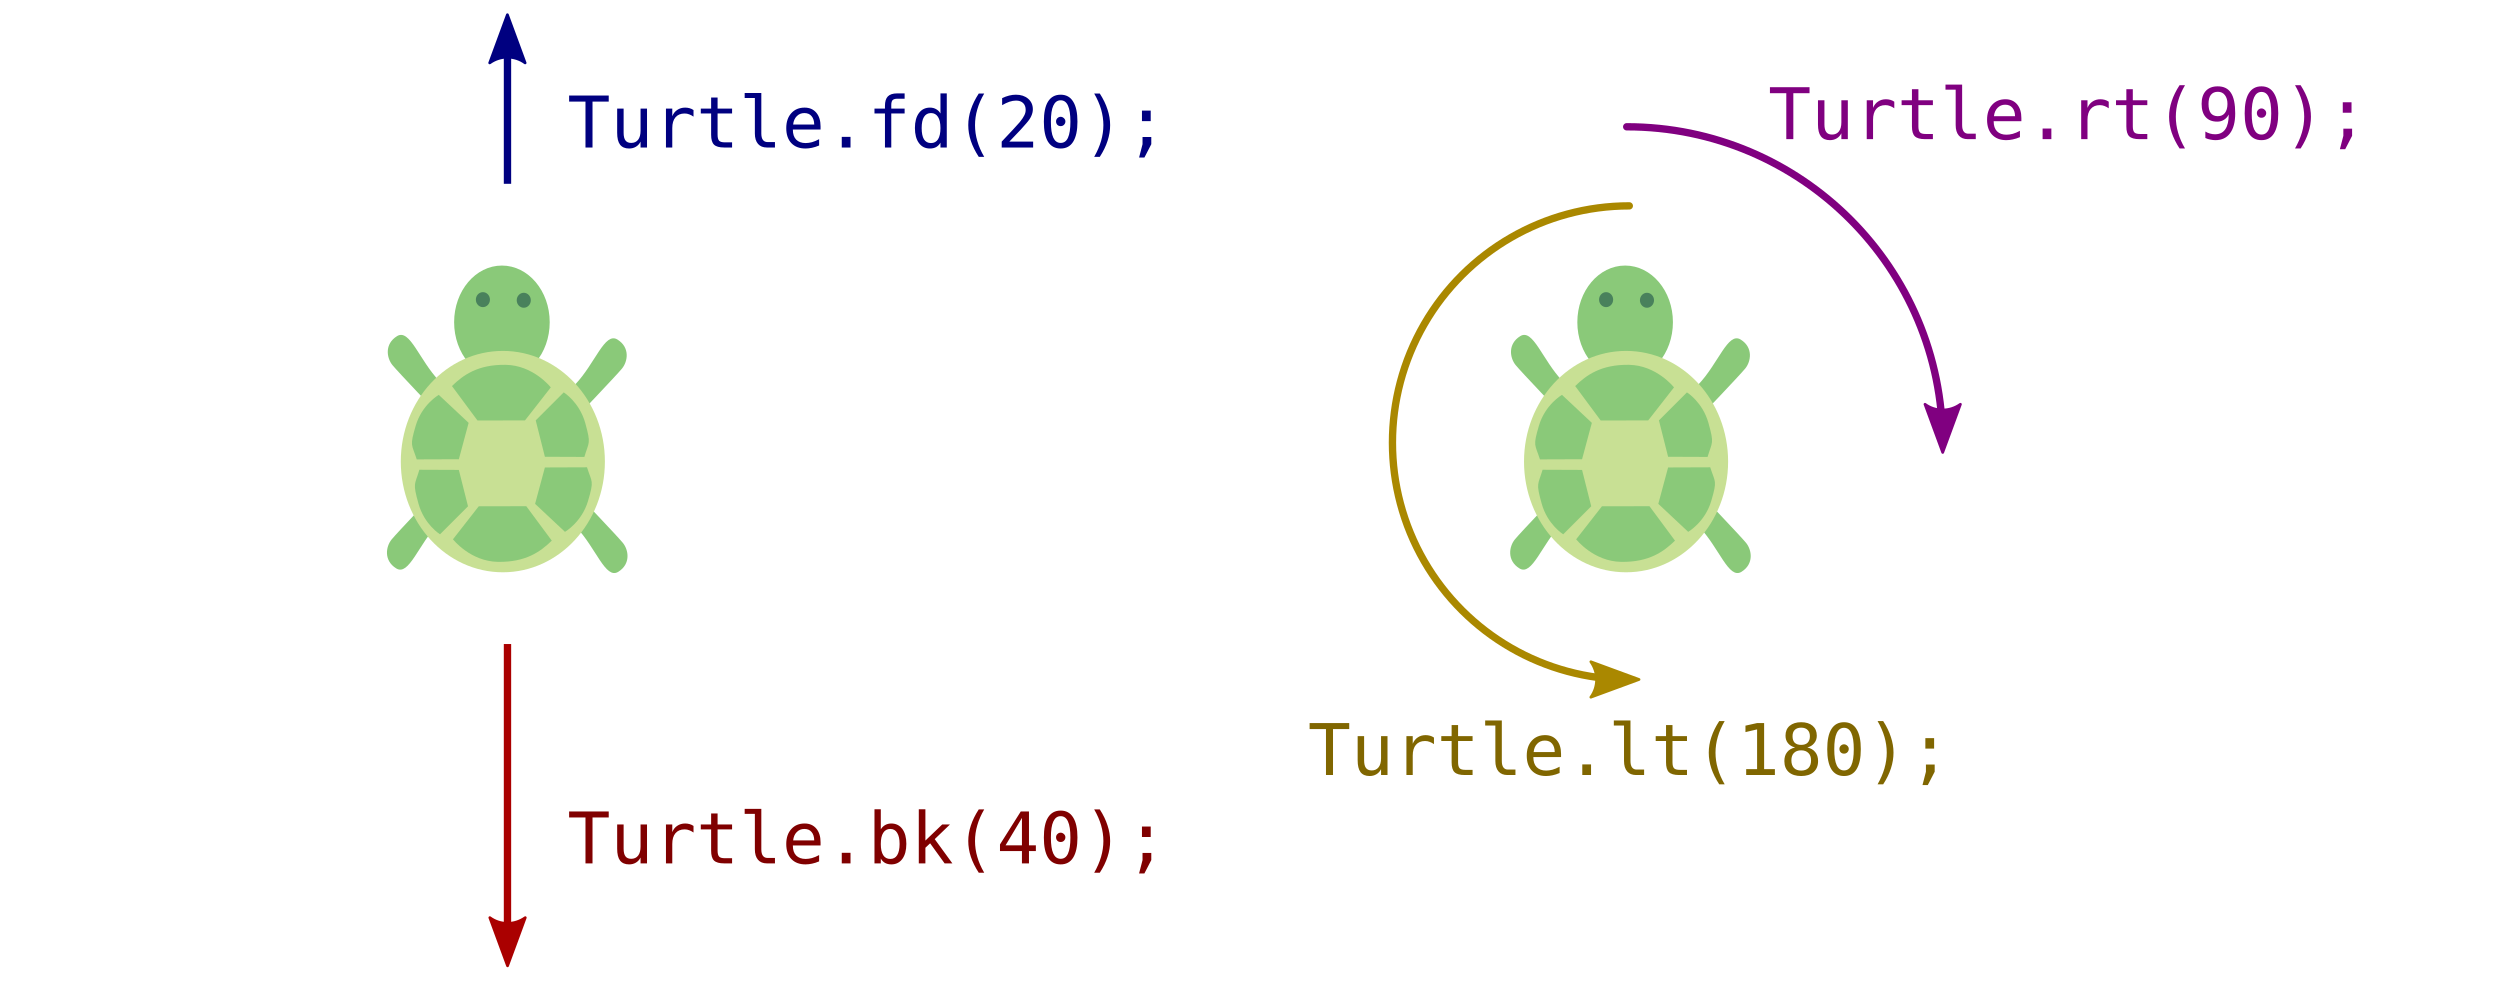
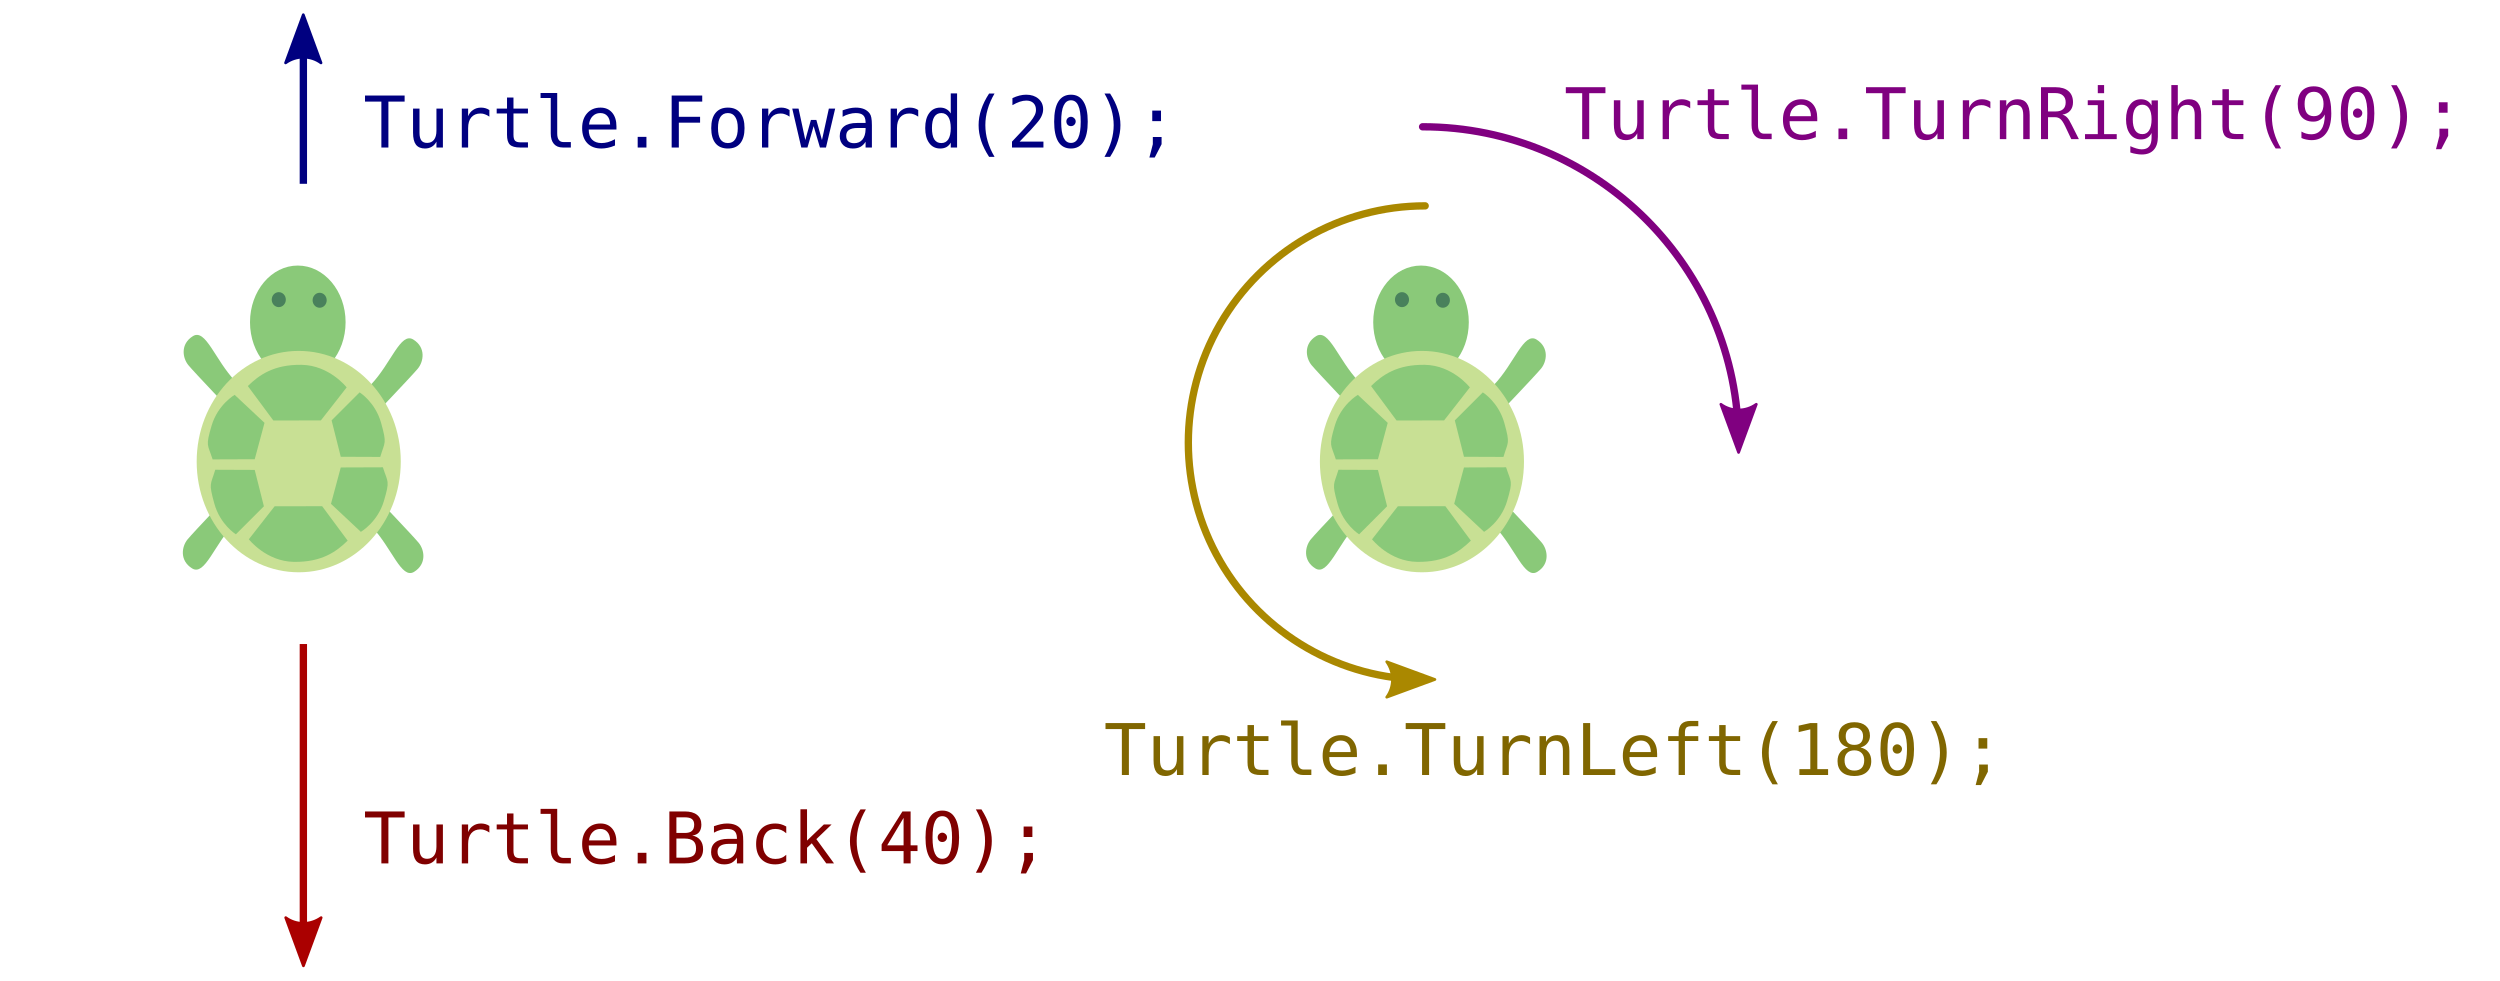
<svg xmlns="http://www.w3.org/2000/svg" width="272.187mm" height="106.756mm" viewBox="0 0 272.187 106.756" version="1.1" id="svg5">
  <defs id="defs2">
    <marker style="overflow:visible" id="Arrow2Mstart" refX="0" refY="0" orient="auto">
      <path transform="scale(0.6)" d="M 8.719,4.034 -2.207,0.016 8.719,-4.002 c -1.745,2.372 -1.735,5.617 -6e-7,8.035 z" style="fill:context-stroke;fill-rule:evenodd;stroke:context-stroke;stroke-width:0.625;stroke-linejoin:round" id="path18178" />
    </marker>
    <marker style="overflow:visible" id="Arrow1Mstart" refX="0" refY="0" orient="auto">
      <path transform="matrix(0.4,0,0,0.4,4,0)" style="fill:context-stroke;fill-rule:evenodd;stroke:context-stroke;stroke-width:1pt" d="M 0,0 5,-5 -12.5,0 5,5 Z" id="path18160" />
    </marker>
    <marker style="overflow:visible" id="marker39132" refX="0" refY="0" orient="auto">
      <path transform="matrix(0.8,0,0,0.8,10,0)" style="fill:context-stroke;fill-rule:evenodd;stroke:context-stroke;stroke-width:1pt" d="M 0,0 5,-5 -12.5,0 5,5 Z" id="path39130" />
    </marker>
    <marker style="overflow:visible" id="TriangleOutS" refX="0" refY="0" orient="auto">
      <path transform="scale(0.2)" style="fill:context-stroke;fill-rule:evenodd;stroke:context-stroke;stroke-width:1pt" d="M 5.77,0 -2.88,5 V -5 Z" id="path18302" />
    </marker>
    <marker style="overflow:visible" id="marker18464" refX="0" refY="0" orient="auto">
      <path transform="matrix(-0.2,0,0,-0.2,-1.2,0)" style="fill:context-stroke;fill-rule:evenodd;stroke:context-stroke;stroke-width:1pt" d="M 0,0 5,-5 -12.5,0 5,5 Z" id="path18462" />
    </marker>
    <marker style="overflow:visible" id="Arrow1Send" refX="0" refY="0" orient="auto">
      <path transform="matrix(-0.2,0,0,-0.2,-1.2,0)" style="fill:context-stroke;fill-rule:evenodd;stroke:context-stroke;stroke-width:1pt" d="M 0,0 5,-5 -12.5,0 5,5 Z" id="path18169" />
    </marker>
    <marker style="overflow:visible" id="Arrow2Send" refX="0" refY="0" orient="auto">
      <path transform="matrix(-0.3,0,0,-0.3,0.69,0)" d="M 8.719,4.034 -2.207,0.016 8.719,-4.002 c -1.745,2.372 -1.735,5.617 -6e-7,8.035 z" style="fill:context-stroke;fill-rule:evenodd;stroke:context-stroke;stroke-width:0.625;stroke-linejoin:round" id="path18187" />
    </marker>
    <marker style="overflow:visible" id="Arrow2Mend" refX="0" refY="0" orient="auto">
      <path transform="scale(-0.6)" d="M 8.719,4.034 -2.207,0.016 8.719,-4.002 c -1.745,2.372 -1.735,5.617 -6e-7,8.035 z" style="fill:context-stroke;fill-rule:evenodd;stroke:context-stroke;stroke-width:0.625;stroke-linejoin:round" id="path18181" />
    </marker>
    <marker style="overflow:visible" id="Arrow2Lend" refX="0" refY="0" orient="auto">
      <path transform="matrix(-1.1,0,0,-1.1,-1.1,0)" d="M 8.719,4.034 -2.207,0.016 8.719,-4.002 c -1.745,2.372 -1.735,5.617 -6e-7,8.035 z" style="fill:context-stroke;fill-rule:evenodd;stroke:context-stroke;stroke-width:0.625;stroke-linejoin:round" id="path18175" />
    </marker>
    <marker style="overflow:visible" id="Arrow1Lend" refX="0" refY="0" orient="auto">
      <path transform="matrix(-0.8,0,0,-0.8,-10,0)" style="fill:context-stroke;fill-rule:evenodd;stroke:context-stroke;stroke-width:1pt" d="M 0,0 5,-5 -12.5,0 5,5 Z" id="path18157" />
    </marker>
    <marker style="overflow:visible" id="Arrow1Lstart" refX="0" refY="0" orient="auto">
      <path transform="matrix(0.8,0,0,0.8,10,0)" style="fill:context-stroke;fill-rule:evenodd;stroke:context-stroke;stroke-width:1pt" d="M 0,0 5,-5 -12.5,0 5,5 Z" id="path18154" />
    </marker>
    <marker style="overflow:visible" id="TriangleOutS-3" refX="0" refY="0" orient="auto">
      <path transform="scale(0.2)" style="fill:context-stroke;fill-rule:evenodd;stroke:context-stroke;stroke-width:1pt" d="M 5.77,0 -2.88,5 V -5 Z" id="path18302-6" />
    </marker>
    <marker style="overflow:visible" id="Arrow2Mend-6" refX="0" refY="0" orient="auto">
      <path transform="scale(-0.6)" d="M 8.719,4.034 -2.207,0.016 8.719,-4.002 c -1.745,2.372 -1.735,5.617 -6e-7,8.035 z" style="fill:context-stroke;fill-rule:evenodd;stroke:context-stroke;stroke-width:0.625;stroke-linejoin:round" id="path18181-1" />
    </marker>
  </defs>
  <g id="layer1" transform="translate(9.138769,-72.54176)">
-     <g id="g28104" transform="matrix(2.198369,0,0,2.198369,-163.2211,-132.3886)">
+     <g id="g28104" transform="matrix(2.198369,0,0,2.198369,-185.4448,-132.3886)">
      <ellipse style="fill:#8ac979;fill-opacity:1;stroke:none;stroke-width:0.266;stroke-linecap:round;stroke-linejoin:round;stroke-dashoffset:7.559;stop-color:#000000" id="path43-1" cx="94.947" cy="109.177" rx="2.367" ry="2.806" />
      <ellipse style="fill:#49815c;fill-opacity:1;stroke:none;stroke-width:0.412;stroke-linecap:round;stroke-linejoin:round;stroke-dashoffset:7.559;stop-color:#000000" id="path13309" cx="94.005" cy="108.059" rx="0.349" ry="0.371" />
      <ellipse style="fill:#49815c;fill-opacity:1;stroke:none;stroke-width:0.412;stroke-linecap:round;stroke-linejoin:round;stroke-dashoffset:7.559;stop-color:#000000" id="path13309-2" cx="96.029" cy="108.09" rx="0.349" ry="0.371" />
      <path style="font-variation-settings:normal;opacity:1;vector-effect:none;fill:#8ac979;fill-opacity:1;stroke:none;stroke-width:0.265px;stroke-linecap:butt;stroke-linejoin:miter;stroke-miterlimit:4;stroke-dasharray:none;stroke-dashoffset:0;stroke-opacity:1;-inkscape-stroke:none;stop-color:#000000;stop-opacity:1" d="m 98.571,112.265 c 0.996,-1.04 1.465,-2.622 2.097,-2.23 0.633,0.392 0.513,1.087 0.227,1.436 -0.286,0.349 -2.259,2.414 -2.259,2.414" id="path16632" />
      <path style="font-variation-settings:normal;vector-effect:none;fill:#8ac979;fill-opacity:1;stroke:none;stroke-width:0.265px;stroke-linecap:butt;stroke-linejoin:miter;stroke-miterlimit:4;stroke-dasharray:none;stroke-dashoffset:0;stroke-opacity:1;-inkscape-stroke:none;stop-color:#000000" d="m 98.611,119.309 c 0.996,1.04 1.465,2.622 2.097,2.23 0.633,-0.392 0.513,-1.087 0.227,-1.436 -0.286,-0.349 -2.259,-2.414 -2.259,-2.414" id="path16632-7" />
      <path style="font-variation-settings:normal;vector-effect:none;fill:#8ac979;fill-opacity:1;stroke:none;stroke-width:0.265px;stroke-linecap:butt;stroke-linejoin:miter;stroke-miterlimit:4;stroke-dasharray:none;stroke-dashoffset:0;stroke-opacity:1;-inkscape-stroke:none;stop-color:#000000" d="m 91.85,112.096 c -0.996,-1.04 -1.465,-2.622 -2.097,-2.23 -0.633,0.392 -0.513,1.087 -0.227,1.436 0.286,0.349 2.259,2.414 2.259,2.414" id="path16632-0" />
      <path style="font-variation-settings:normal;vector-effect:none;fill:#8ac979;fill-opacity:1;stroke:none;stroke-width:0.265px;stroke-linecap:butt;stroke-linejoin:miter;stroke-miterlimit:4;stroke-dasharray:none;stroke-dashoffset:0;stroke-opacity:1;-inkscape-stroke:none;stop-color:#000000" d="m 91.81,119.14 c -0.996,1.04 -1.465,2.622 -2.097,2.23 -0.633,-0.392 -0.513,-1.087 -0.227,-1.436 0.286,-0.349 2.259,-2.414 2.259,-2.414" id="path16632-7-9" />
      <ellipse style="fill:#c8e094;fill-opacity:1;stroke:none;stroke-width:0.543;stroke-linecap:round;stroke-linejoin:round;stroke-dashoffset:7.559;stop-color:#000000" id="path43" cx="94.993" cy="116.08" rx="5.054" ry="5.482" />
      <path style="font-variation-settings:normal;opacity:1;vector-effect:none;fill:#8ac979;fill-opacity:1;stroke:none;stroke-width:0.244px;stroke-linecap:butt;stroke-linejoin:miter;stroke-miterlimit:4;stroke-dasharray:none;stroke-dashoffset:0;stroke-opacity:1;-inkscape-stroke:none;stop-color:#000000;stop-opacity:1" d="m 92.473,112.339 1.263,1.705 2.355,-0.005 1.276,-1.634 c 0,0 -0.858,-1.098 -2.234,-1.118 -1.376,-0.02 -2.101,0.505 -2.661,1.052 z" id="path4344" />
      <path style="font-variation-settings:normal;vector-effect:none;fill:#8ac979;fill-opacity:1;stroke:none;stroke-width:0.228px;stroke-linecap:butt;stroke-linejoin:miter;stroke-miterlimit:4;stroke-dasharray:none;stroke-dashoffset:0;stroke-opacity:1;-inkscape-stroke:none;stop-color:#000000" d="m 90.729,115.971 2.085,-0.008 0.485,-1.802 -1.48,-1.387 c 0,0 -0.832,0.479 -1.141,1.526 -0.308,1.047 -0.194,0.9 0.05,1.671 z" id="path4344-3" />
      <path style="font-variation-settings:normal;vector-effect:none;fill:#8ac979;fill-opacity:1;stroke:none;stroke-width:0.221px;stroke-linecap:butt;stroke-linejoin:miter;stroke-miterlimit:4;stroke-dasharray:none;stroke-dashoffset:0;stroke-opacity:1;-inkscape-stroke:none;stop-color:#000000" d="m 99.029,115.849 -1.954,-0.008 -0.454,-1.802 1.387,-1.387 c 0,0 0.78,0.479 1.069,1.526 0.289,1.047 0.182,0.9 -0.047,1.671 z" id="path4344-3-6" />
      <path style="font-variation-settings:normal;vector-effect:none;fill:#8ac979;fill-opacity:1;stroke:none;stroke-width:0.244px;stroke-linecap:butt;stroke-linejoin:miter;stroke-miterlimit:4;stroke-dasharray:none;stroke-dashoffset:0;stroke-opacity:1;-inkscape-stroke:none;stop-color:#000000" d="m 97.416,119.994 -1.263,-1.705 -2.355,0.005 -1.276,1.634 c 0,0 0.858,1.098 2.234,1.118 1.376,0.02 2.101,-0.505 2.661,-1.052 z" id="path4344-5" />
      <path style="font-variation-settings:normal;vector-effect:none;fill:#8ac979;fill-opacity:1;stroke:none;stroke-width:0.228px;stroke-linecap:butt;stroke-linejoin:miter;stroke-miterlimit:4;stroke-dasharray:none;stroke-dashoffset:0;stroke-opacity:1;-inkscape-stroke:none;stop-color:#000000" d="m 99.16,116.362 -2.085,0.008 -0.485,1.802 1.48,1.387 c 0,0 0.832,-0.479 1.141,-1.526 0.308,-1.047 0.194,-0.9 -0.05,-1.671 z" id="path4344-3-62" />
      <path style="font-variation-settings:normal;vector-effect:none;fill:#8ac979;fill-opacity:1;stroke:none;stroke-width:0.221px;stroke-linecap:butt;stroke-linejoin:miter;stroke-miterlimit:4;stroke-dasharray:none;stroke-dashoffset:0;stroke-opacity:1;-inkscape-stroke:none;stop-color:#000000" d="m 90.86,116.484 1.954,0.008 0.454,1.802 -1.387,1.387 c 0,0 -0.78,-0.479 -1.069,-1.526 -0.289,-1.047 -0.182,-0.9 0.047,-1.671 z" id="path4344-3-6-9" />
    </g>
-     <g id="g28104-6" transform="matrix(2.198369,0,0,2.198369,-40.93155,-132.3886)">
+     <g id="g28104-6" transform="matrix(2.198369,0,0,2.198369,-63.15527,-132.3886)">
      <ellipse style="fill:#8ac979;fill-opacity:1;stroke:none;stroke-width:0.266;stroke-linecap:round;stroke-linejoin:round;stroke-dashoffset:7.559;stop-color:#000000" id="path43-1-1" cx="94.947" cy="109.177" rx="2.367" ry="2.806" />
      <ellipse style="fill:#49815c;fill-opacity:1;stroke:none;stroke-width:0.412;stroke-linecap:round;stroke-linejoin:round;stroke-dashoffset:7.559;stop-color:#000000" id="path13309-8" cx="94.005" cy="108.059" rx="0.349" ry="0.371" />
      <ellipse style="fill:#49815c;fill-opacity:1;stroke:none;stroke-width:0.412;stroke-linecap:round;stroke-linejoin:round;stroke-dashoffset:7.559;stop-color:#000000" id="path13309-2-7" cx="96.029" cy="108.09" rx="0.349" ry="0.371" />
      <path style="font-variation-settings:normal;opacity:1;vector-effect:none;fill:#8ac979;fill-opacity:1;stroke:none;stroke-width:0.265px;stroke-linecap:butt;stroke-linejoin:miter;stroke-miterlimit:4;stroke-dasharray:none;stroke-dashoffset:0;stroke-opacity:1;-inkscape-stroke:none;stop-color:#000000;stop-opacity:1" d="m 98.571,112.265 c 0.996,-1.04 1.465,-2.622 2.097,-2.23 0.633,0.392 0.513,1.087 0.227,1.436 -0.286,0.349 -2.259,2.414 -2.259,2.414" id="path16632-9" />
      <path style="font-variation-settings:normal;vector-effect:none;fill:#8ac979;fill-opacity:1;stroke:none;stroke-width:0.265px;stroke-linecap:butt;stroke-linejoin:miter;stroke-miterlimit:4;stroke-dasharray:none;stroke-dashoffset:0;stroke-opacity:1;-inkscape-stroke:none;stop-color:#000000" d="m 98.611,119.309 c 0.996,1.04 1.465,2.622 2.097,2.23 0.633,-0.392 0.513,-1.087 0.227,-1.436 -0.286,-0.349 -2.259,-2.414 -2.259,-2.414" id="path16632-7-2" />
      <path style="font-variation-settings:normal;vector-effect:none;fill:#8ac979;fill-opacity:1;stroke:none;stroke-width:0.265px;stroke-linecap:butt;stroke-linejoin:miter;stroke-miterlimit:4;stroke-dasharray:none;stroke-dashoffset:0;stroke-opacity:1;-inkscape-stroke:none;stop-color:#000000" d="m 91.85,112.096 c -0.996,-1.04 -1.465,-2.622 -2.097,-2.23 -0.633,0.392 -0.513,1.087 -0.227,1.436 0.286,0.349 2.259,2.414 2.259,2.414" id="path16632-0-0" />
      <path style="font-variation-settings:normal;vector-effect:none;fill:#8ac979;fill-opacity:1;stroke:none;stroke-width:0.265px;stroke-linecap:butt;stroke-linejoin:miter;stroke-miterlimit:4;stroke-dasharray:none;stroke-dashoffset:0;stroke-opacity:1;-inkscape-stroke:none;stop-color:#000000" d="m 91.81,119.14 c -0.996,1.04 -1.465,2.622 -2.097,2.23 -0.633,-0.392 -0.513,-1.087 -0.227,-1.436 0.286,-0.349 2.259,-2.414 2.259,-2.414" id="path16632-7-9-2" />
      <ellipse style="fill:#c8e094;fill-opacity:1;stroke:none;stroke-width:0.543;stroke-linecap:round;stroke-linejoin:round;stroke-dashoffset:7.559;stop-color:#000000" id="path43-3" cx="94.993" cy="116.08" rx="5.054" ry="5.482" />
      <path style="font-variation-settings:normal;opacity:1;vector-effect:none;fill:#8ac979;fill-opacity:1;stroke:none;stroke-width:0.244px;stroke-linecap:butt;stroke-linejoin:miter;stroke-miterlimit:4;stroke-dasharray:none;stroke-dashoffset:0;stroke-opacity:1;-inkscape-stroke:none;stop-color:#000000;stop-opacity:1" d="m 92.473,112.339 1.263,1.705 2.355,-0.005 1.276,-1.634 c 0,0 -0.858,-1.098 -2.234,-1.118 -1.376,-0.02 -2.101,0.505 -2.661,1.052 z" id="path4344-7" />
      <path style="font-variation-settings:normal;vector-effect:none;fill:#8ac979;fill-opacity:1;stroke:none;stroke-width:0.228px;stroke-linecap:butt;stroke-linejoin:miter;stroke-miterlimit:4;stroke-dasharray:none;stroke-dashoffset:0;stroke-opacity:1;-inkscape-stroke:none;stop-color:#000000" d="m 90.729,115.971 2.085,-0.008 0.485,-1.802 -1.48,-1.387 c 0,0 -0.832,0.479 -1.141,1.526 -0.308,1.047 -0.194,0.9 0.05,1.671 z" id="path4344-3-5" />
      <path style="font-variation-settings:normal;vector-effect:none;fill:#8ac979;fill-opacity:1;stroke:none;stroke-width:0.221px;stroke-linecap:butt;stroke-linejoin:miter;stroke-miterlimit:4;stroke-dasharray:none;stroke-dashoffset:0;stroke-opacity:1;-inkscape-stroke:none;stop-color:#000000" d="m 99.029,115.849 -1.954,-0.008 -0.454,-1.802 1.387,-1.387 c 0,0 0.78,0.479 1.069,1.526 0.289,1.047 0.182,0.9 -0.047,1.671 z" id="path4344-3-6-92" />
      <path style="font-variation-settings:normal;vector-effect:none;fill:#8ac979;fill-opacity:1;stroke:none;stroke-width:0.244px;stroke-linecap:butt;stroke-linejoin:miter;stroke-miterlimit:4;stroke-dasharray:none;stroke-dashoffset:0;stroke-opacity:1;-inkscape-stroke:none;stop-color:#000000" d="m 97.416,119.994 -1.263,-1.705 -2.355,0.005 -1.276,1.634 c 0,0 0.858,1.098 2.234,1.118 1.376,0.02 2.101,-0.505 2.661,-1.052 z" id="path4344-5-2" />
      <path style="font-variation-settings:normal;vector-effect:none;fill:#8ac979;fill-opacity:1;stroke:none;stroke-width:0.228px;stroke-linecap:butt;stroke-linejoin:miter;stroke-miterlimit:4;stroke-dasharray:none;stroke-dashoffset:0;stroke-opacity:1;-inkscape-stroke:none;stop-color:#000000" d="m 99.16,116.362 -2.085,0.008 -0.485,1.802 1.48,1.387 c 0,0 0.832,-0.479 1.141,-1.526 0.308,-1.047 0.194,-0.9 -0.05,-1.671 z" id="path4344-3-62-8" />
      <path style="font-variation-settings:normal;vector-effect:none;fill:#8ac979;fill-opacity:1;stroke:none;stroke-width:0.221px;stroke-linecap:butt;stroke-linejoin:miter;stroke-miterlimit:4;stroke-dasharray:none;stroke-dashoffset:0;stroke-opacity:1;-inkscape-stroke:none;stop-color:#000000" d="m 90.86,116.484 1.954,0.008 0.454,1.802 -1.387,1.387 c 0,0 -0.78,-0.479 -1.069,-1.526 -0.289,-1.047 -0.182,-0.9 0.047,-1.671 z" id="path4344-3-6-9-9" />
    </g>
-     <path style="font-variation-settings:normal;opacity:1;fill:none;fill-opacity:1;stroke:#000080;stroke-width:0.8;stroke-linecap:butt;stroke-linejoin:miter;stroke-miterlimit:4;stroke-dasharray:none;stroke-dashoffset:0;stroke-opacity:1;marker-end:url(#Arrow2Mend);stop-color:#000000;stop-opacity:1" d="M 46.113,92.553 V 75.204" id="path18054" />
-     <path style="font-variation-settings:normal;fill:none;fill-opacity:1;stroke:#aa0000;stroke-width:0.8;stroke-linecap:butt;stroke-linejoin:miter;stroke-miterlimit:4;stroke-dasharray:none;stroke-dashoffset:0;stroke-opacity:1;marker-end:url(#Arrow2Mend);stop-color:#000000" d="m 46.113,142.66 v 33.976" id="path18054-0" />
-     <text xml:space="preserve" style="font-size:7.755px;line-height:1.25;font-family:sans-serif;fill:#000080;stroke-width:0.582" x="52.653" y="88.602" id="text22189">
-       <tspan id="tspan22187" style="font-style:normal;font-variant:normal;font-weight:normal;font-stretch:normal;font-size:7.755px;font-family:monospace;-inkscape-font-specification:monospace;fill:#000080;stroke-width:0.582" x="52.653" y="88.602">Turtle.fd(20);</tspan>
+     <path style="font-variation-settings:normal;opacity:1;fill:none;fill-opacity:1;stroke:#000080;stroke-width:0.8;stroke-linecap:butt;stroke-linejoin:miter;stroke-miterlimit:4;stroke-dasharray:none;stroke-dashoffset:0;stroke-opacity:1;marker-end:url(#Arrow2Mend);stop-color:#000000;stop-opacity:1" d="M 23.89,92.553 V 75.204" id="path18054" />
+     <path style="font-variation-settings:normal;fill:none;fill-opacity:1;stroke:#aa0000;stroke-width:0.8;stroke-linecap:butt;stroke-linejoin:miter;stroke-miterlimit:4;stroke-dasharray:none;stroke-dashoffset:0;stroke-opacity:1;marker-end:url(#Arrow2Mend);stop-color:#000000" d="m 23.89,142.66 v 33.976" id="path18054-0" />
+     <text xml:space="preserve" style="font-size:7.755px;line-height:1.25;font-family:sans-serif;fill:#000080;stroke-width:0.582" x="30.43" y="88.602" id="text22189">
+       <tspan id="tspan22187" style="font-style:normal;font-variant:normal;font-weight:normal;font-stretch:normal;font-size:7.755px;font-family:monospace;-inkscape-font-specification:monospace;fill:#000080;stroke-width:0.582" x="30.43" y="88.602">Turtle.Forward(20);</tspan>
    </text>
-     <text xml:space="preserve" style="font-size:7.755px;line-height:1.25;font-family:sans-serif;fill:#800080;stroke-width:0.582" x="183.392" y="87.691" id="text22189-7">
-       <tspan id="tspan22187-3" style="font-style:normal;font-variant:normal;font-weight:normal;font-stretch:normal;font-size:7.755px;font-family:monospace;-inkscape-font-specification:monospace;fill:#800080;stroke-width:0.582" x="183.392" y="87.691">Turtle.rt(90);</tspan>
+     <text xml:space="preserve" style="font-size:7.755px;line-height:1.25;font-family:sans-serif;fill:#800080;stroke-width:0.582" x="161.169" y="87.691" id="text22189-7">
+       <tspan id="tspan22187-3" style="font-style:normal;font-variant:normal;font-weight:normal;font-stretch:normal;font-size:7.755px;font-family:monospace;-inkscape-font-specification:monospace;fill:#800080;stroke-width:0.582" x="161.169" y="87.691">Turtle.TurnRight(90);</tspan>
    </text>
-     <text xml:space="preserve" style="font-size:7.755px;line-height:1.25;font-family:sans-serif;fill:#806600;stroke-width:0.582" x="133.273" y="156.922" id="text22189-7-9">
-       <tspan id="tspan22187-3-3" style="font-style:normal;font-variant:normal;font-weight:normal;font-stretch:normal;font-size:7.755px;font-family:monospace;-inkscape-font-specification:monospace;fill:#806600;stroke-width:0.582" x="133.273" y="156.922">Turtle.lt(180);</tspan>
+     <text xml:space="preserve" style="font-size:7.755px;line-height:1.25;font-family:sans-serif;fill:#806600;stroke-width:0.582" x="111.049" y="156.922" id="text22189-7-9">
+       <tspan id="tspan22187-3-3" style="font-style:normal;font-variant:normal;font-weight:normal;font-stretch:normal;font-size:7.755px;font-family:monospace;-inkscape-font-specification:monospace;fill:#806600;stroke-width:0.582" x="111.049" y="156.922">Turtle.TurnLeft(180);</tspan>
    </text>
-     <text xml:space="preserve" style="font-size:7.755px;line-height:1.25;font-family:sans-serif;fill:#800000;stroke-width:0.582" x="52.653" y="166.543" id="text22189-6">
-       <tspan id="tspan22187-2" style="font-style:normal;font-variant:normal;font-weight:normal;font-stretch:normal;font-size:7.755px;font-family:monospace;-inkscape-font-specification:monospace;fill:#800000;stroke-width:0.582" x="52.653" y="166.543">Turtle.bk(40);</tspan>
+     <text xml:space="preserve" style="font-size:7.755px;line-height:1.25;font-family:sans-serif;fill:#800000;stroke-width:0.582" x="30.43" y="166.543" id="text22189-6">
+       <tspan id="tspan22187-2" style="font-style:normal;font-variant:normal;font-weight:normal;font-stretch:normal;font-size:7.755px;font-family:monospace;-inkscape-font-specification:monospace;fill:#800000;stroke-width:0.582" x="30.43" y="166.543">Turtle.Back(40);</tspan>
    </text>
-     <path style="fill:none;fill-opacity:1;stroke:#800080;stroke-width:0.8;stroke-linecap:round;stroke-linejoin:round;stroke-miterlimit:4;stroke-dasharray:none;stroke-dashoffset:7.559;marker-end:url(#Arrow2Mend);stop-color:#000000" id="path34744" d="m 167.969,86.346 a 34.396,34.396 0 0 1 34.396,34.396" />
-     <path style="fill:none;fill-opacity:1;stroke:#aa8800;stroke-width:0.8;stroke-linecap:round;stroke-linejoin:round;stroke-miterlimit:4;stroke-dasharray:none;stroke-dashoffset:7.559;marker-start:url(#Arrow2Mstart);stop-color:#000000" id="path34744-2" d="m 168.25,146.527 a 25.786,25.786 0 0 1 -22.331,-12.893 25.786,25.786 0 0 1 0,-25.786 25.786,25.786 0 0 1 22.331,-12.893" />
+     <path style="fill:none;fill-opacity:1;stroke:#800080;stroke-width:0.8;stroke-linecap:round;stroke-linejoin:round;stroke-miterlimit:4;stroke-dasharray:none;stroke-dashoffset:7.559;marker-end:url(#Arrow2Mend);stop-color:#000000" id="path34744" d="m 145.746,86.346 a 34.396,34.396 0 0 1 34.396,34.396" />
+     <path style="fill:none;fill-opacity:1;stroke:#aa8800;stroke-width:0.8;stroke-linecap:round;stroke-linejoin:round;stroke-miterlimit:4;stroke-dasharray:none;stroke-dashoffset:7.559;marker-start:url(#Arrow2Mstart);stop-color:#000000" id="path34744-2" d="m 146.026,146.527 a 25.786,25.786 0 0 1 -22.331,-12.893 25.786,25.786 0 0 1 0,-25.786 25.786,25.786 0 0 1 22.331,-12.893" />
  </g>
</svg>
